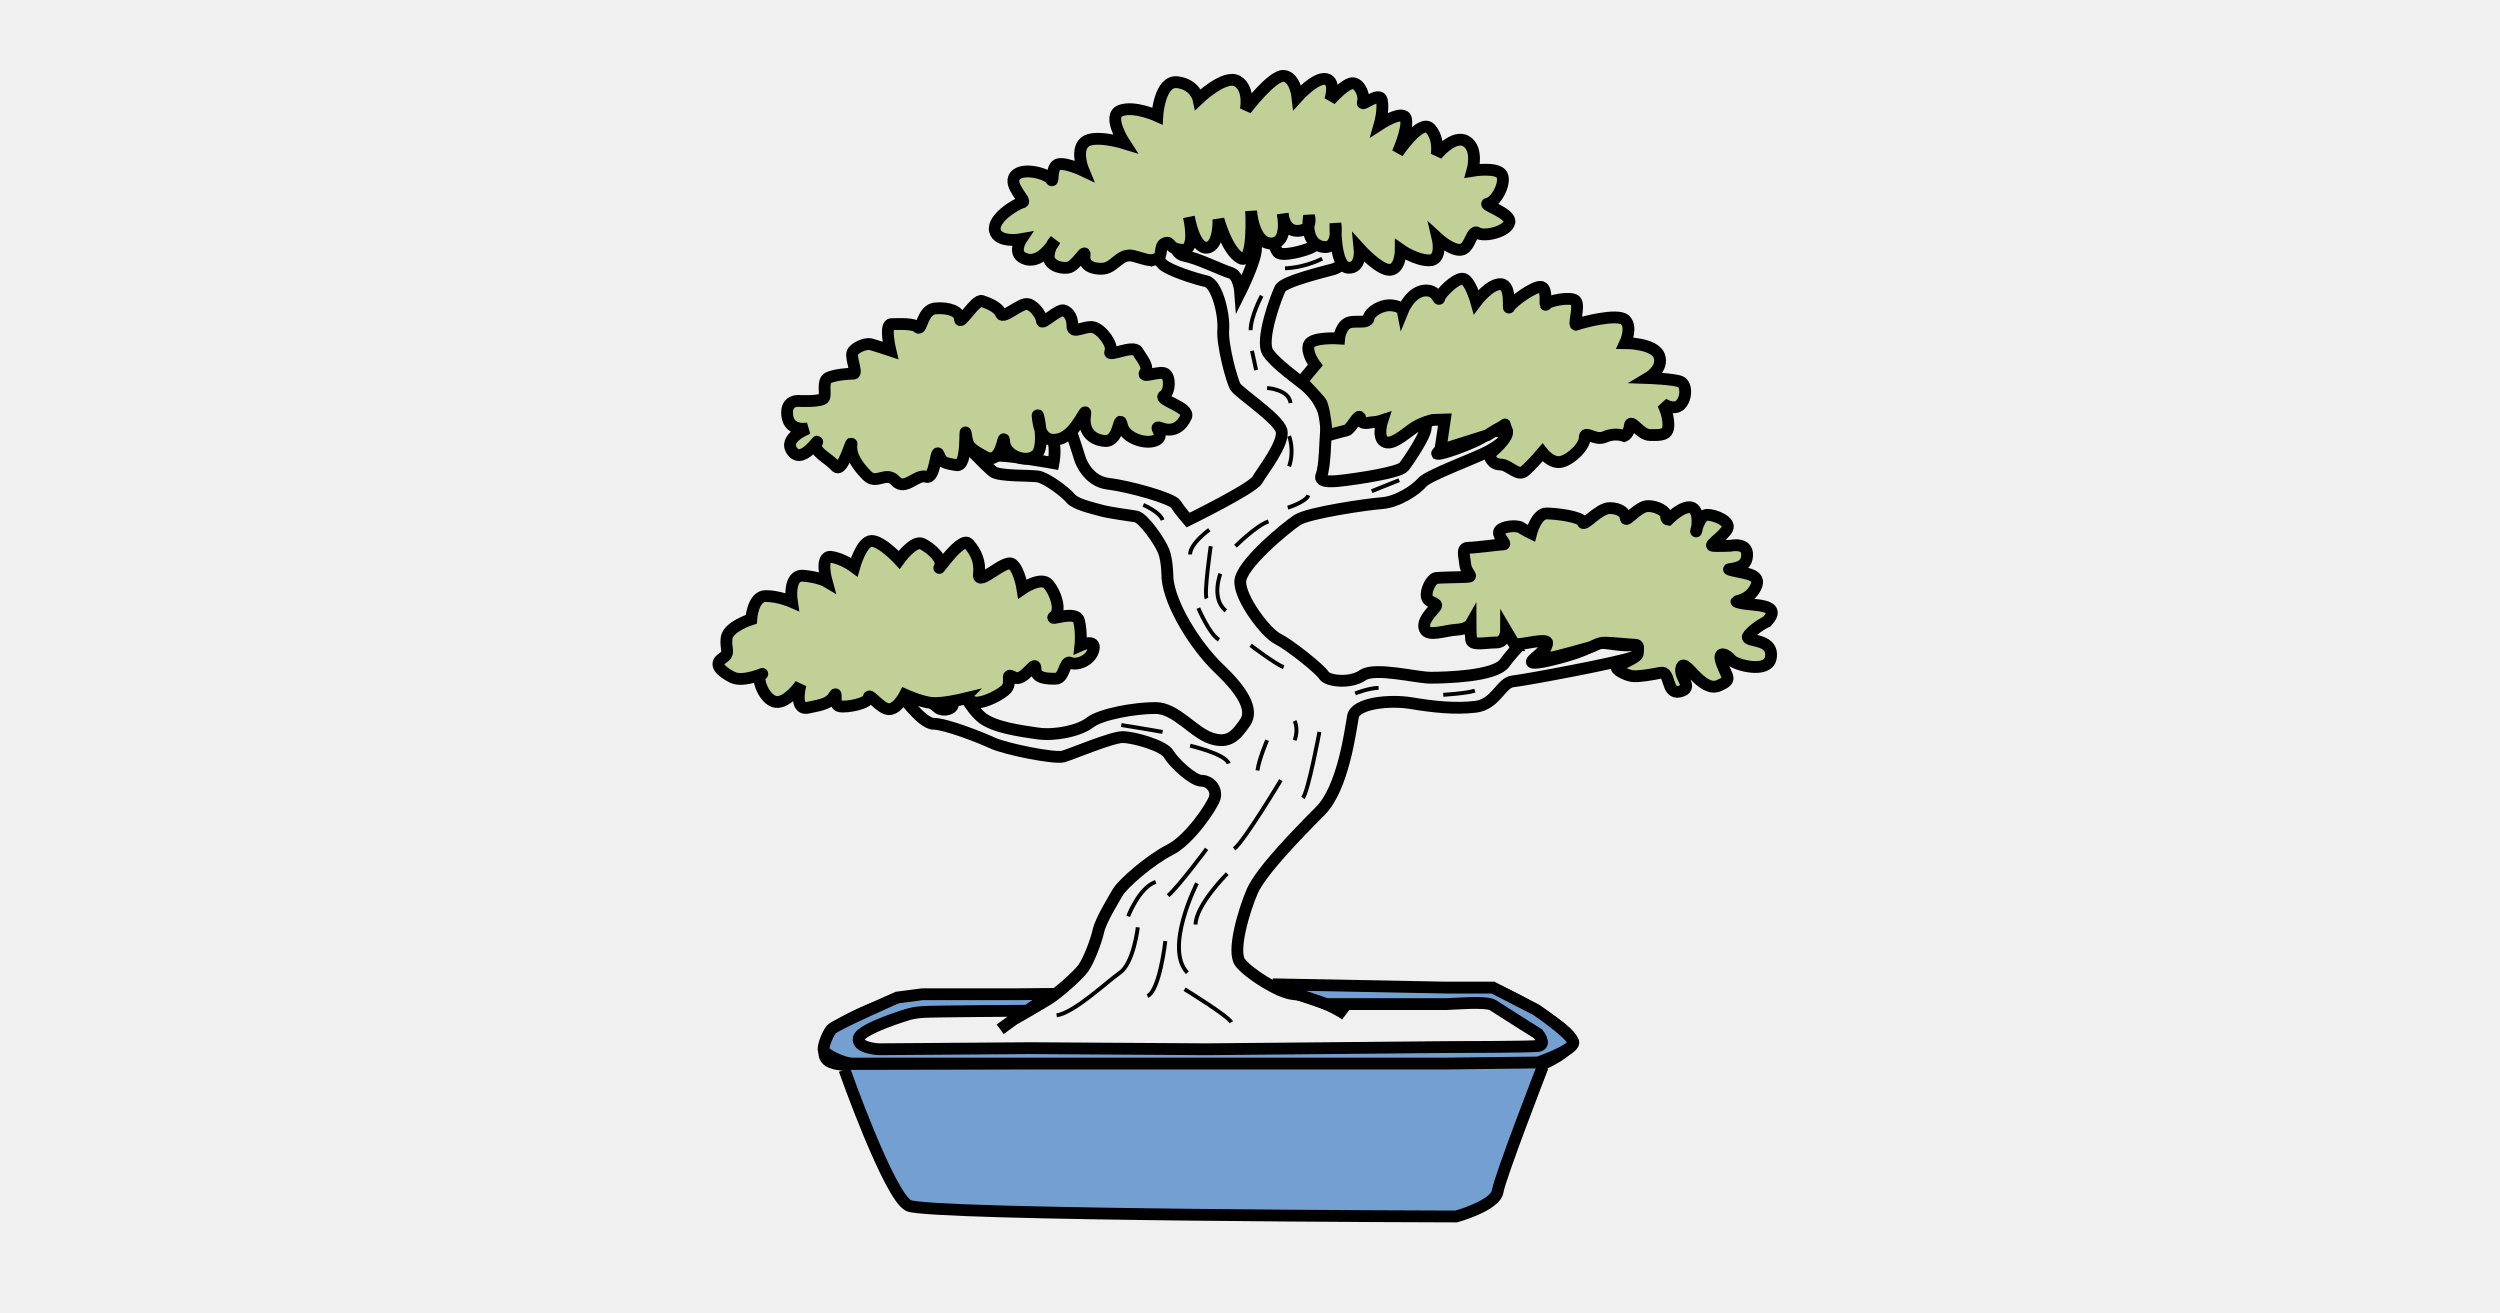
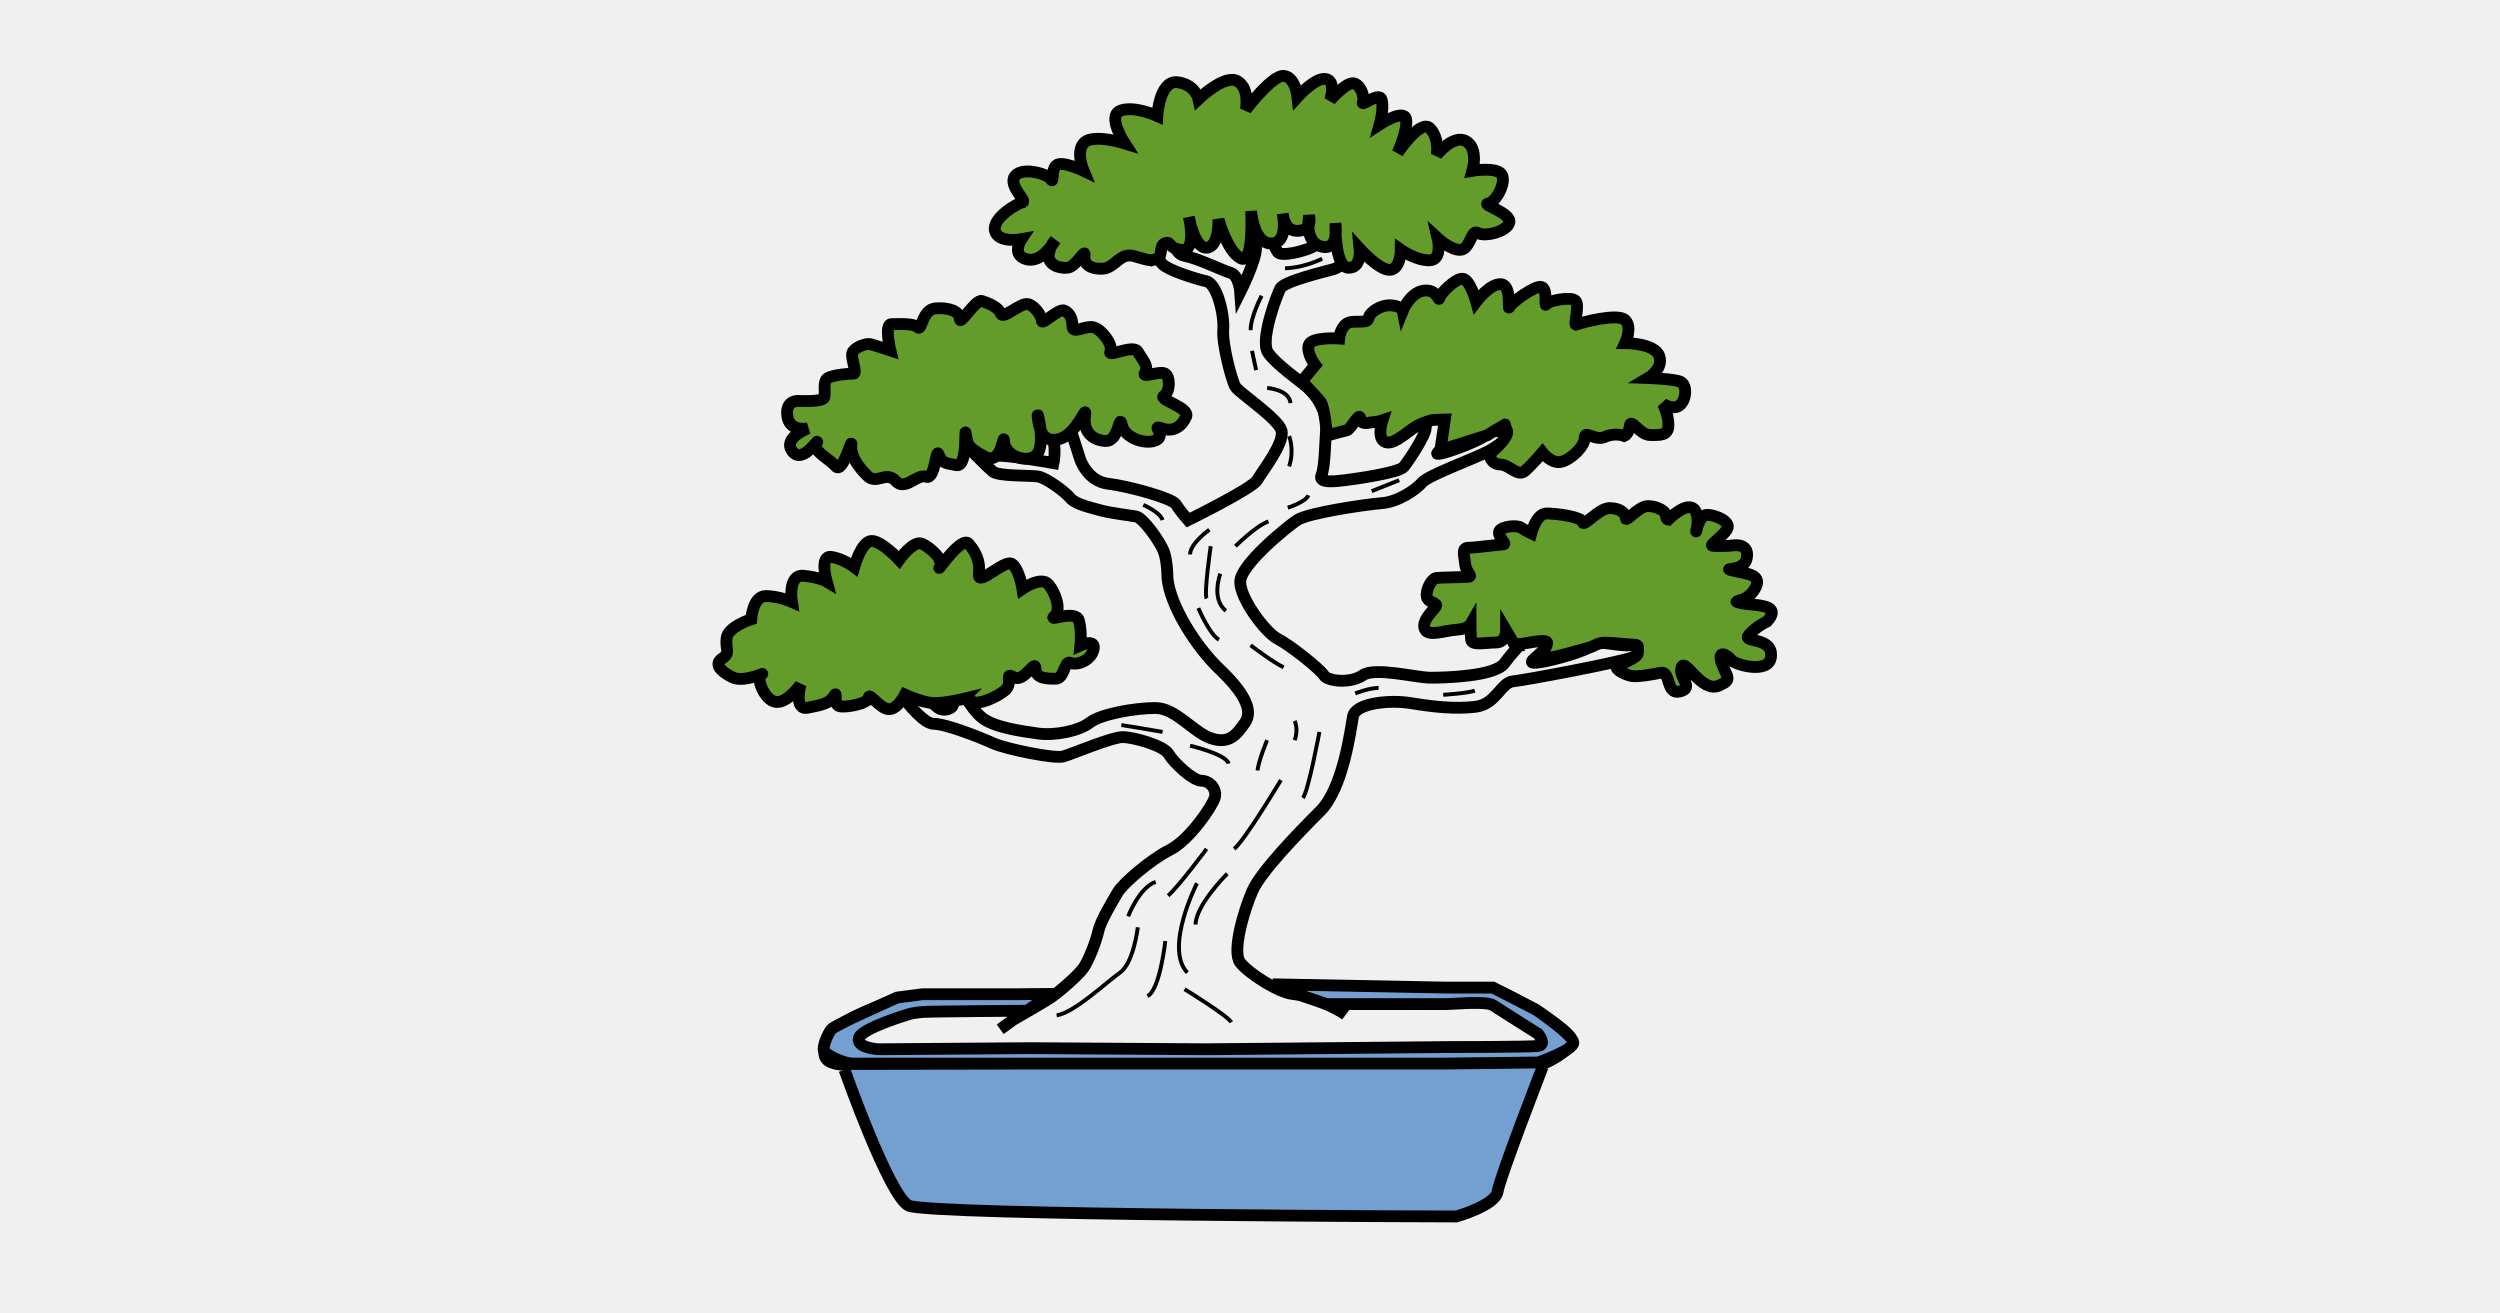
<svg xmlns="http://www.w3.org/2000/svg" viewBox="0 0 1200 630" version="1.1" id="svg19" xml:space="preserve">
  <defs id="defs1">
    <style id="style1">
        .st_light_blue{fill:#ccddec}
        .st_medium_blue{fill:#99badd}
        .st_dark_blue{fill:#4c86c5}
        .st_white{fill:#fff}
    </style>
  </defs>
-   <g id="layer1" style="display:none">
-     <rect style="fill:#734622;fill-opacity:1;stroke-width:22.761;stroke-opacity:0.4;paint-order:fill markers stroke" id="rect20" width="71.011" height="214.807" x="542.246" y="353.482" />
-     <rect style="fill:#734622;fill-opacity:1;stroke-width:22.093;stroke-opacity:0.4;paint-order:fill markers stroke" id="rect21" width="32.842" height="110.066" x="-3.977" y="608.181" transform="rotate(-50.24612)" />
-     <rect style="fill:#734622;fill-opacity:1;stroke-width:22.093;stroke-opacity:0.4;paint-order:fill markers stroke" id="rect21-6" width="32.842" height="110.066" x="689.896" y="-300.061" transform="rotate(51.97916)" />
-     <path id="path19" style="fill:#639c2b;fill-opacity:1;stroke-width:22.093;stroke-opacity:0.4;paint-order:fill markers stroke" d="m 577.419,53.434 a 79.887,79.887 0 0 0 -74.107,50.56 61.247,61.247 0 0 0 -40.005,-14.896 61.247,61.247 0 0 0 -61.248,61.248 61.247,61.247 0 0 0 0.375,5.251 61.247,61.247 0 0 0 -15.465,-1.994 61.247,61.247 0 0 0 -61.244,61.248 61.247,61.247 0 0 0 9.39,32.501 61.247,61.247 0 0 0 -28.976,51.984 61.247,61.247 0 0 0 61.244,61.244 61.247,61.247 0 0 0 2.071,-0.147 61.247,61.247 0 0 0 60.01,49.714 61.247,61.247 0 0 0 47.332,-22.533 61.247,61.247 0 0 0 7.892,0.561 61.247,61.247 0 0 0 51.427,-28.009 61.247,61.247 0 0 0 39.358,14.399 61.247,61.247 0 0 0 41.067,-15.918 61.247,61.247 0 0 0 49.201,25.032 61.247,61.247 0 0 0 3.702,-0.263 61.247,61.247 0 0 0 51.453,28.035 61.247,61.247 0 0 0 60.273,-50.927 61.247,61.247 0 0 0 3.754,0.268 61.247,61.247 0 0 0 61.244,-61.248 61.247,61.247 0 0 0 -32.169,-53.896 61.247,61.247 0 0 0 11.219,-35.108 61.247,61.247 0 0 0 -61.248,-61.244 61.247,61.247 0 0 0 -13.381,1.635 61.247,61.247 0 0 0 0.134,-1.855 61.247,61.247 0 0 0 -61.244,-61.248 61.247,61.247 0 0 0 -38.702,13.908 79.887,79.887 0 0 0 -73.357,-48.303 z" />
-     <path d="m 510.949,569.122 23.944,0.001 26.47,-0.941 V 420.454 Z" style="fill:#734622;stroke-width:10;stroke-opacity:0.4;paint-order:fill markers stroke" id="path22" />
-     <path d="m 644.034,568.723 -23.944,0.001 -26.47,-0.941 V 420.054 Z" style="fill:#734622;stroke-width:10;stroke-opacity:0.4;paint-order:fill markers stroke" id="path22-8" />
-   </g>
  <g id="layer3">
    <path style="fill:none;stroke:#000000;stroke-width:5.669;paint-order:fill markers stroke" d="m 480.085,494.051 6.401,-4.655 c 0,0 12.22,-6.983 16.876,-9.893 4.655,-2.91 14.548,-11.638 16.876,-15.13 2.328,-3.492 5.819,-12.22 6.983,-17.458 1.164,-5.237 6.983,-14.548 9.311,-18.621 2.328,-4.073 15.712,-15.712 25.023,-20.367 9.311,-4.655 20.367,-20.949 21.531,-25.023 1.164,-4.073 -2.328,-8.147 -6.401,-8.147 -4.073,0 -13.384,-8.729 -15.712,-12.802 -2.328,-4.073 -16.876,-8.147 -22.113,-8.147 -5.237,0 -24.441,8.147 -28.514,9.311 -4.073,1.164 -27.35,-3.492 -33.751,-6.401 -6.401,-2.91 -22.695,-9.311 -28.514,-9.311 -5.819,0 -16.876,-15.712 -16.876,-15.712 0,0 2.328,-2.328 4.655,-2.328 2.328,0 12.22,8.729 14.548,10.475 2.328,1.746 7.565,0.582 6.983,-2.328 -0.582,-2.91 -1.746,-8.729 -0.582,-11.056 1.164,-2.328 3.492,2.328 3.492,2.328 0,0 5.237,11.057 11.056,15.712 5.819,4.655 18.621,6.401 26.768,7.565 8.147,1.164 19.785,-1.164 25.023,-5.237 5.237,-4.073 21.531,-6.983 31.424,-6.983 9.893,0 18.04,11.638 26.768,14.548 8.729,2.91 12.22,-1.746 16.294,-7.565 4.073,-5.819 -0.582,-14.548 -12.22,-25.605 -11.638,-11.057 -23.859,-30.842 -25.023,-43.644 0,0 0,-8.147 -1.746,-12.802 -1.746,-4.655 -9.893,-16.294 -13.384,-16.876 -3.492,-0.582 -12.802,-1.746 -16.876,-2.91 -4.073,-1.164 -12.22,-2.91 -14.548,-5.819 -2.328,-2.91 -11.638,-9.893 -15.712,-10.475 -4.073,-0.582 -18.621,0 -21.531,-2.328 -2.91,-2.328 -18.04,-17.458 -19.203,-20.367 -1.164,-2.91 7.565,1.164 7.565,1.164 0,0 8.729,12.22 13.384,11.638 4.655,-0.582 27.35,3.492 27.35,3.492 0,0 1.164,-5.819 0,-10.475 -1.164,-4.655 5.237,-8.729 5.237,-12.22 0,-3.492 7.565,20.949 7.565,20.949 0,0 3.492,10.475 13.384,11.638 9.893,1.164 30.842,6.983 32.588,9.893 1.746,2.91 5.819,7.565 5.819,7.565 0,0 30.842,-15.13 33.17,-19.203 2.328,-4.073 13.384,-18.04 11.638,-23.859 -1.746,-5.819 -20.367,-18.04 -22.113,-20.949 -1.746,-2.91 -6.401,-20.367 -5.819,-27.35 0.582,-6.983 -2.91,-22.113 -8.147,-23.277 -5.237,-1.164 -18.04,-5.237 -20.949,-8.147 -2.91,-2.91 -7.565,-10.475 -7.565,-10.475 0,0 4.655,2.328 5.819,0 1.164,-2.328 6.983,-5.819 6.983,-5.819 0,0 -1.164,11.056 5.237,12.22 6.401,1.164 18.04,6.983 22.113,8.147 4.073,1.164 4.655,9.311 4.655,9.311 0,0 7.565,-15.13 7.565,-20.949 0,-5.819 7.565,-5.819 7.565,-5.819 0,0 1.164,5.237 2.91,7.565 1.746,2.328 12.802,-0.582 16.294,-2.328 3.492,-1.746 9.311,-9.311 9.311,-11.638 0,-2.328 4.073,1.746 8.147,2.91 4.073,1.164 7.565,4.655 5.237,8.147 -2.328,3.492 -8.147,9.893 -12.22,11.057 -4.073,1.164 -23.859,5.819 -25.605,9.311 -1.746,3.492 -9.893,25.023 -5.819,30.842 4.073,5.819 15.13,13.384 19.203,16.876 4.073,3.492 9.311,12.22 8.729,18.621 -0.582,6.401 -0.582,19.203 -2.328,23.277 -1.746,4.073 6.983,2.91 11.638,2.328 4.655,-0.582 25.605,-3.492 27.932,-6.401 2.328,-2.91 10.475,-15.13 10.475,-18.621 0,-3.492 2.91,-5.819 6.983,-5.237 4.073,0.582 2.11,14.124 -1.058,16.876 -4.02,3.492 20.262,-5.237 22.59,-8.147 2.328,-2.91 6.401,-1.746 10.475,-1.746 4.073,0 -2.328,5.819 -8.729,9.311 -6.401,3.492 -29.096,11.638 -32.006,15.13 -2.91,3.492 -11.638,9.311 -19.203,9.893 -7.565,0.582 -35.497,4.655 -40.734,8.147 -5.237,3.492 -27.35,21.531 -27.35,29.678 0,8.147 12.22,24.441 18.04,27.35 5.819,2.91 20.367,14.548 22.113,17.458 1.746,2.91 12.802,4.073 18.621,0 5.819,-4.073 25.605,1.164 32.588,1.164 6.983,0 30.842,-0.582 35.497,-6.983 4.655,-6.401 11.056,-12.22 12.22,-14.548 1.164,-2.328 4.655,-0.582 8.729,-0.582 4.073,0 10e-6,5.237 -2.328,8.729 -2.328,3.492 -10.834,7.565 -0.582,5.819 4.901,-0.835 22.113,-5.237 23.859,-8.147 1.746,-2.91 13.966,1.164 19.203,0 5.237,-1.164 5.819,3.492 0.582,5.819 -5.237,2.328 -51.791,11.056 -57.61,11.638 -5.819,0.582 -8.147,11.056 -18.04,12.22 -9.893,1.164 -20.367,0 -30.842,-1.746 -10.475,-1.746 -26.768,0 -27.932,6.401 -1.164,6.401 -4.655,34.333 -15.712,45.39 -11.057,11.057 -28.514,29.096 -32.588,38.407 -4.073,9.311 -9.893,29.096 -5.819,34.333 4.073,5.237 18.621,14.548 25.605,15.13 6.983,0.582 20.367,6.401 25.023,9.893" id="path1" />
    <path style="fill:none;stroke:#000000;stroke-width:5.669;paint-order:fill markers stroke" d="m 504.567,478.745 c 0,0 -60.598,-2.898 -72.19,0.58 -11.592,3.478 -33.616,12.171 -35.355,19.127 -1.739,6.955 -4.057,12.171 9.274,12.751 13.331,0.58 333.267,0 333.267,0 0,0 16.808,-6.955 14.49,-12.751 -2.318,-5.796 -33.037,-23.763 -38.833,-23.763 -5.796,0 -102.524,0.174 -102.524,0.174" id="path2" />
    <path style="fill:#74a0d1;fill-opacity:1;stroke:#000000;stroke-width:5.669;paint-order:fill markers stroke" d="m 405.358,513.517 c 0,0 21.358,60.465 30.765,65.168 9.407,4.704 262.883,5.226 262.883,5.226 0,0 18.815,-5.226 19.86,-12.021 1.045,-6.794 21.609,-59.816 21.609,-59.816" id="path3" />
-     <path style="fill:#c1d096;stroke:#000000;stroke-width:5.669;paint-order:fill markers stroke;fill-opacity:1" d="m 462.228,335.533 c 0,0 2.088,0 4.873,1.392 2.784,1.392 11.138,-2.088 15.315,-5.569 4.177,-3.481 -0.696,-9.05 4.177,-6.265 4.873,2.784 10.442,-9.05 10.442,-4.177 0,4.873 5.569,4.873 9.746,4.873 4.177,0 4.177,-9.05 6.961,-7.657 2.784,1.392 9.746,-0.696 11.138,-6.265 1.392,-5.569 -6.265,-2.088 -6.265,-2.088 0,0 0.696,-6.265 -0.696,-11.834 -1.392,-5.569 -15.315,0.696 -11.834,-2.088 3.481,-2.785 0.696,-11.138 -2.784,-15.315 -3.481,-4.177 -12.53,2.088 -12.53,2.088 0,0 -1.392,-9.05 -4.873,-11.834 -3.481,-2.784 -16.707,11.138 -16.011,4.873 0.696,-6.265 -1.392,-10.442 -4.873,-14.619 -3.481,-4.177 -16.011,14.619 -13.923,11.138 2.088,-3.481 -4.177,-9.05 -8.354,-11.138 -4.177,-2.088 -11.138,7.657 -11.138,7.657 0,0 -8.354,-9.05 -13.226,-9.05 -4.873,0 -8.354,12.53 -8.354,12.53 0,0 -5.569,-4.177 -11.138,-4.873 -5.569,-0.696 -2.088,11.834 -2.088,11.834 0,0 -3.481,-2.088 -11.138,-2.784 -7.657,-0.696 -5.569,12.53 -5.569,12.53 0,0 -6.265,-2.785 -12.53,-2.785 -6.265,0 -6.961,11.138 -6.961,11.138 0,0 -11.138,3.481 -11.834,9.05 -0.696,5.569 2.088,6.961 -2.088,9.746 -4.177,2.785 -0.696,6.265 4.873,9.05 5.569,2.784 16.707,-2.784 13.923,-1.392 -2.785,1.392 1.392,12.53 6.961,13.226 5.569,0.696 11.834,-8.354 11.834,-8.354 0,0 -3.481,12.53 3.481,11.138 6.961,-1.392 10.442,-2.088 12.53,-5.569 2.088,-3.481 -0.696,4.177 2.785,4.873 3.481,0.696 13.923,-1.392 13.923,-4.177 0,-2.784 5.569,5.569 9.746,5.569 4.177,0 7.657,-6.961 7.657,-6.961 0,0 7.574,3.457 12.749,3.974 5.175,0.518 15.096,-1.886 15.096,-1.886 z" id="path4" />
+     <path style="fill:#639c2b;stroke:#000000;stroke-width:5.669;paint-order:fill markers stroke;fill-opacity:1" d="m 462.228,335.533 c 0,0 2.088,0 4.873,1.392 2.784,1.392 11.138,-2.088 15.315,-5.569 4.177,-3.481 -0.696,-9.05 4.177,-6.265 4.873,2.784 10.442,-9.05 10.442,-4.177 0,4.873 5.569,4.873 9.746,4.873 4.177,0 4.177,-9.05 6.961,-7.657 2.784,1.392 9.746,-0.696 11.138,-6.265 1.392,-5.569 -6.265,-2.088 -6.265,-2.088 0,0 0.696,-6.265 -0.696,-11.834 -1.392,-5.569 -15.315,0.696 -11.834,-2.088 3.481,-2.785 0.696,-11.138 -2.784,-15.315 -3.481,-4.177 -12.53,2.088 -12.53,2.088 0,0 -1.392,-9.05 -4.873,-11.834 -3.481,-2.784 -16.707,11.138 -16.011,4.873 0.696,-6.265 -1.392,-10.442 -4.873,-14.619 -3.481,-4.177 -16.011,14.619 -13.923,11.138 2.088,-3.481 -4.177,-9.05 -8.354,-11.138 -4.177,-2.088 -11.138,7.657 -11.138,7.657 0,0 -8.354,-9.05 -13.226,-9.05 -4.873,0 -8.354,12.53 -8.354,12.53 0,0 -5.569,-4.177 -11.138,-4.873 -5.569,-0.696 -2.088,11.834 -2.088,11.834 0,0 -3.481,-2.088 -11.138,-2.784 -7.657,-0.696 -5.569,12.53 -5.569,12.53 0,0 -6.265,-2.785 -12.53,-2.785 -6.265,0 -6.961,11.138 -6.961,11.138 0,0 -11.138,3.481 -11.834,9.05 -0.696,5.569 2.088,6.961 -2.088,9.746 -4.177,2.785 -0.696,6.265 4.873,9.05 5.569,2.784 16.707,-2.784 13.923,-1.392 -2.785,1.392 1.392,12.53 6.961,13.226 5.569,0.696 11.834,-8.354 11.834,-8.354 0,0 -3.481,12.53 3.481,11.138 6.961,-1.392 10.442,-2.088 12.53,-5.569 2.088,-3.481 -0.696,4.177 2.785,4.873 3.481,0.696 13.923,-1.392 13.923,-4.177 0,-2.784 5.569,5.569 9.746,5.569 4.177,0 7.657,-6.961 7.657,-6.961 0,0 7.574,3.457 12.749,3.974 5.175,0.518 15.096,-1.886 15.096,-1.886 z" id="path4" />
    <path style="fill:none;fill-opacity:1;stroke:#000000;stroke-width:1.89;paint-order:fill markers stroke;stroke-dasharray:none" d="m 614.826,374.443 c 0,0 -17.831,29.718 -22.453,33.02" id="path5" />
    <path style="fill:none;fill-opacity:1;stroke:#000000;stroke-width:1.89;stroke-dasharray:none;paint-order:fill markers stroke" d="m 579.165,407.463 c 0,0 -13.208,17.831 -18.491,22.453" id="path6" />
    <path style="fill:none;fill-opacity:1;stroke:#000000;stroke-width:1.89;stroke-dasharray:none;paint-order:fill markers stroke" d="m 541.523,439.822 c 0,0 5.283,-13.868 13.208,-16.51" id="path7" />
    <path style="fill:none;fill-opacity:1;stroke:#000000;stroke-width:1.89;stroke-dasharray:none;paint-order:fill markers stroke" d="m 568.599,474.823 c 0,0 20.472,12.547 22.453,15.849" id="path8" />
    <path style="fill:none;fill-opacity:1;stroke:#000000;stroke-width:1.89;stroke-dasharray:none;paint-order:fill markers stroke" d="m 574.542,423.973 c 0,0 -15.849,31.038 -4.623,42.926" id="path9" />
    <path style="fill:none;fill-opacity:1;stroke:#000000;stroke-width:1.89;stroke-dasharray:none;paint-order:fill markers stroke" d="m 546.145,445.105 c 0,0 -1.981,17.17 -8.585,21.793 -6.604,4.623 -21.793,19.151 -30.378,20.472" id="path10" />
    <path style="fill:none;fill-opacity:1;stroke:#000000;stroke-width:1.89;stroke-dasharray:none;paint-order:fill markers stroke" d="m 580.486,254.251 c 0,0 -9.246,6.604 -9.246,11.887" id="path11" />
    <path style="fill:none;fill-opacity:1;stroke:#000000;stroke-width:1.89;stroke-dasharray:none;paint-order:fill markers stroke" d="m 575.203,291.894 c 0,0 5.283,12.547 9.906,15.189" id="path12" />
    <path style="fill:none;fill-opacity:1;stroke:#000000;stroke-width:1.89;stroke-dasharray:none;paint-order:fill markers stroke" d="m 621.43,346.046 c 0,0 1.981,3.962 0,9.246" id="path13" />
    <path style="fill:none;fill-opacity:1;stroke:#000000;stroke-width:1.89;stroke-dasharray:none;paint-order:fill markers stroke" d="m 608.222,355.292 c 0,0 -3.962,9.246 -4.623,14.529" id="path14" />
    <path style="fill:none;fill-opacity:1;stroke:#000000;stroke-width:1.89;stroke-dasharray:none;paint-order:fill markers stroke" d="m 589.071,419.35 c 0,0 -15.189,15.189 -15.189,24.435" id="path15" />
    <path style="fill:none;fill-opacity:1;stroke:#000000;stroke-width:1.89;stroke-dasharray:none;paint-order:fill markers stroke" d="m 559.353,451.709 c 0,0 -2.642,23.774 -8.585,26.416" id="path16" />
    <path style="fill:none;fill-opacity:1;stroke:#000000;stroke-width:1.89;stroke-dasharray:none;paint-order:fill markers stroke" d="m 581.146,262.176 c 0,0 -3.302,22.453 -1.981,25.095" id="path17" />
    <path style="fill:none;fill-opacity:1;stroke:#000000;stroke-width:1.89;stroke-dasharray:none;paint-order:fill markers stroke" d="m 618.789,209.345 c 0,0 2.642,6.604 0,14.529" id="path18" />
    <path style="fill:none;fill-opacity:1;stroke:#000000;stroke-width:1.89;stroke-dasharray:none;paint-order:fill markers stroke" d="m 593.033,262.176 c 0,0 9.906,-9.906 15.849,-11.887" id="path20" />
    <path style="fill:none;fill-opacity:1;stroke:#000000;stroke-width:1.89;stroke-dasharray:none;paint-order:fill markers stroke" d="m 605.581,141.985 c 0,0 -5.283,9.906 -5.283,16.51" id="path21" />
    <path style="fill:none;fill-opacity:1;stroke:#000000;stroke-width:1.89;stroke-dasharray:none;paint-order:fill markers stroke" d="m 608.222,186.231 c 0,0 10.566,0.66 11.227,7.264" id="path23" />
    <path style="fill:none;fill-opacity:1;stroke:#000000;stroke-width:1.89;stroke-dasharray:none;paint-order:fill markers stroke" d="m 618.128,243.685 c 0,0 8.585,-2.642 9.906,-5.944" id="path24" />
    <path style="fill:none;fill-opacity:1;stroke:#000000;stroke-width:1.89;stroke-dasharray:none;paint-order:fill markers stroke" d="m 633.317,351.329 c 0,0 -5.283,28.397 -7.925,31.699" id="path25" />
    <path style="fill:none;fill-opacity:1;stroke:#000000;stroke-width:1.89;stroke-dasharray:none;paint-order:fill markers stroke" d="m 600.298,309.725 c 0,0 11.227,8.585 15.849,10.566" id="path26" />
    <path style="fill:none;fill-opacity:1;stroke:#000000;stroke-width:1.89;stroke-dasharray:none;paint-order:fill markers stroke" d="m 585.769,275.384 c 0,0 -4.623,11.887 2.642,17.831" id="path27" />
    <path style="fill:none;fill-opacity:1;stroke:#000000;stroke-width:1.89;stroke-dasharray:none;paint-order:fill markers stroke" d="m 571.24,357.933 c 0,0 17.17,3.962 18.491,8.585" id="path28" />
    <path style="fill:none;fill-opacity:1;stroke:#000000;stroke-width:1.89;stroke-dasharray:none;paint-order:fill markers stroke" d="m 538.221,348.027 c 0,0 16.51,2.642 19.812,3.302" id="path29" />
    <path style="fill:none;fill-opacity:1;stroke:#000000;stroke-width:1.89;stroke-dasharray:none;paint-order:fill markers stroke" d="m 548.787,242.364 c 0,0 7.925,3.302 9.246,7.264" id="path30" />
    <path style="fill:none;fill-opacity:1;stroke:#000000;stroke-width:1.89;stroke-dasharray:none;paint-order:fill markers stroke" d="m 600.958,168.4 1.981,9.246" id="path31" />
    <path style="fill:none;fill-opacity:1;stroke:#000000;stroke-width:1.89;stroke-dasharray:none;paint-order:fill markers stroke" d="m 616.808,128.777 c 0,0 8.585,0 17.831,-4.623" id="path32" />
    <path style="fill:none;fill-opacity:1;stroke:#000000;stroke-width:1.89;stroke-dasharray:none;paint-order:fill markers stroke" d="m 658.412,235.76 13.208,-5.283" id="path33" />
    <path style="fill:none;fill-opacity:1;stroke:#000000;stroke-width:1.89;stroke-dasharray:none;paint-order:fill markers stroke" d="m 650.488,332.838 c 0,0 6.604,-2.642 11.227,-2.642" id="path34" />
    <path style="fill:none;fill-opacity:1;stroke:#000000;stroke-width:1.89;stroke-dasharray:none;paint-order:fill markers stroke" d="m 692.753,333.499 c 0,0 11.227,-0.66 15.189,-1.981" id="path35" />
-     <path style="fill:#c1d096;fill-opacity:1;stroke:#000000;stroke-width:5.669;stroke-dasharray:none;paint-order:fill markers stroke" d="m 383.93,192.47 c 0,0 10.609,0.505 11.619,-1.516 1.01,-2.021 -1.01,-8.083 2.021,-9.598 3.031,-1.516 10.103,-2.021 12.124,-2.021 2.021,0 -1.516,-7.578 -0.505,-10.103 1.01,-2.526 6.567,-4.547 8.588,-4.041 2.021,0.505 9.598,3.031 9.598,3.031 0,0 -3.031,-12.629 0.505,-12.629 3.536,0 10.609,-0.505 12.629,1.516 2.021,2.021 2.021,-8.588 8.588,-9.093 6.567,-0.505 11.619,1.516 11.619,5.052 0,3.536 7.578,-9.598 10.609,-8.588 3.031,1.01 8.083,3.031 9.093,6.062 1.01,3.031 9.598,-5.557 13.134,-4.547 3.536,1.01 6.567,6.062 6.567,8.083 0,2.021 8.083,-6.062 10.609,-5.052 2.526,1.01 4.041,3.536 4.041,7.578 0,4.041 6.062,-0.505 10.103,0.505 4.041,1.01 9.598,8.588 8.083,11.619 -1.516,3.031 11.114,-3.536 13.134,0 2.021,3.536 5.557,7.072 3.536,10.103 -2.021,3.031 7.072,-1.01 9.598,0.505 2.526,1.516 2.526,8.588 -0.505,10.609 -3.031,2.021 12.629,5.557 10.609,10.103 -2.021,4.547 -6.062,7.578 -11.619,5.557 -5.557,-2.021 2.021,3.031 -2.526,5.557 -4.547,2.526 -15.155,-0.505 -16.671,-7.072 -1.516,-6.567 -1.01,8.083 -8.083,7.578 -7.072,-0.505 -10.609,-5.557 -9.598,-12.124 1.01,-6.567 -3.536,8.588 -12.124,11.114 -8.588,2.526 -10.103,-5.557 -10.609,-10.609 -0.505,-5.052 4.041,13.64 -0.505,18.186 -4.547,4.547 -15.049,0.623 -15.554,-5.944 -0.505,-6.567 -0.611,11.501 -9.199,6.955 -8.588,-4.547 -8.353,-5.732 -9.234,-11.031 -0.75,-4.513 1.057,16.083 -4.5,15.072 -5.557,-1.01 -6.978,-1.01 -8.493,-5.052 -1.516,-4.041 -1.516,12.124 -6.062,10.609 -4.547,-1.516 -10.103,7.072 -14.65,2.021 -4.547,-5.052 -9.093,2.021 -13.64,-2.526 -4.547,-4.547 -8.083,-9.598 -7.578,-14.65 0.505,-5.052 -4.041,14.145 -7.578,10.103 -3.536,-4.041 -11.114,-7.072 -9.093,-11.114 2.021,-4.041 -6.567,10.609 -11.619,4.041 -5.052,-6.567 7.578,-11.137 7.578,-11.137 0,0 -9.07,2.055 -10.08,-6.027 -1.01,-8.083 6.039,-7.084 6.039,-7.084 z" id="path36" />
-     <path style="fill:#c1d096;fill-opacity:1;stroke:#000000;stroke-width:5.669;stroke-dasharray:none;paint-order:fill markers stroke" d="m 555.166,124.32 c -3.496,0.99 -3.707,0.644 -10.79,-1.38 -7.083,-2.024 -9.107,6.071 -15.684,6.071 -6.577,0 -8.601,-3.036 -8.095,-6.577 0.506,-3.541 -4.047,5.565 -8.095,6.071 -4.047,0.506 -9.613,-1.518 -9.107,-6.071 0.506,-4.553 3.036,-7.083 3.036,-7.083 0,0 -6.071,11.13 -13.66,9.107 -7.589,-2.024 -2.53,-9.613 -2.53,-9.613 0,0 -11.13,2.024 -12.648,-4.047 -1.518,-6.071 10.624,-13.154 13.154,-13.66 2.53,-0.506 -7.083,-8.095 -3.541,-12.648 3.541,-4.553 15.684,-1.012 17.201,1.518 1.518,2.53 0,-4.047 2.53,-6.577 2.53,-2.53 13.154,2.53 13.154,2.53 0,0 -4.047,-9.613 0.506,-13.66 4.553,-4.047 19.225,0.506 19.225,0.506 0,0 -8.601,-13.154 -2.024,-15.684 6.577,-2.53 17.707,2.53 17.707,2.53 0,0 1.012,-17.201 9.613,-16.19 8.601,1.012 10.119,8.095 10.119,8.095 0,0 12.648,-12.142 18.719,-8.601 6.071,3.541 4.047,13.66 4.047,13.66 0,0 12.648,-16.696 18.213,-16.19 5.565,0.506 6.577,10.119 6.577,10.119 0,0 8.601,-9.613 13.66,-8.601 5.059,1.012 2.024,10.119 2.024,10.119 0,0 7.589,-8.601 11.13,-8.095 3.541,0.506 5.565,6.577 4.553,9.107 -1.012,2.53 8.095,-5.565 9.107,-1.012 1.012,4.553 -1.012,11.636 -1.012,11.636 0,0 11.636,-7.589 12.648,-2.53 1.012,5.059 -4.047,16.19 -4.047,16.19 0,0 11.13,-16.696 15.684,-11.636 4.553,5.059 3.036,12.648 3.036,12.648 0,0 8.095,-10.119 14.166,-6.577 6.071,3.541 3.036,14.166 3.036,14.166 0,0 12.142,-2.024 14.166,2.024 2.024,4.047 -3.036,13.154 -6.577,13.66 -3.541,0.506 11.13,4.553 10.119,9.107 -1.012,4.553 -12.142,7.083 -15.178,5.059 -3.036,-2.024 -3.541,7.589 -8.095,8.095 -4.553,0.506 -11.13,-5.565 -11.13,-5.565 0,0 2.53,10.624 -4.047,10.624 -6.577,0 -13.66,-5.059 -13.66,-5.059 0,0 0,9.107 -5.059,9.613 -5.059,0.506 -14.672,-10.119 -14.672,-10.119 0,0 1.012,9.613 -5.565,9.107 -6.577,-0.506 -6.071,-21.249 -6.071,-21.249 0,0 2.024,13.154 -6.577,11.13 -8.601,-2.024 -6.071,-14.672 -6.071,-14.672 0,0 2.024,6.577 -5.059,7.083 -7.083,0.506 -7.589,-8.095 -7.589,-8.095 0,0 3.036,14.166 -5.565,14.166 -8.601,0 -9.613,-15.684 -9.613,-15.684 0,0 1.518,26.308 -5.059,22.767 -6.577,-3.541 -10.624,-18.719 -10.624,-18.719 0,0 0.506,13.154 -5.565,13.66 -6.071,0.506 -8.601,-14.672 -8.601,-14.672 0,0 3.896,16.234 -3.187,15.728 -7.083,-0.506 -5.031,-4.382 -8.227,-3.231 -3.17,1.141 -0.863,6.684 -4.105,7.602 z" id="path37" />
-     <path style="fill:#c1d096;fill-opacity:1;stroke:#000000;stroke-width:5.669;stroke-dasharray:none;paint-order:fill markers stroke" d="m 624.864,183.024 6.453,-7.757 c 0,0 -4.415,-5.739 -3.09,-9.713 1.324,-3.973 14.569,-3.09 14.569,-3.09 0,0 0.441,-4.856 3.532,-7.064 3.09,-2.207 10.154,0.441 10.596,-2.649 0.441,-3.09 6.181,-6.622 11.037,-6.181 4.856,0.441 5.298,2.649 5.298,2.649 0,0 3.532,-8.83 10.154,-9.713 6.622,-0.883 7.064,5.739 7.505,3.532 0.441,-2.207 7.505,-9.271 11.037,-9.271 3.532,0 6.622,11.037 6.622,11.037 0,0 6.622,-8.83 11.92,-8.388 5.298,0.441 3.09,13.244 3.973,11.037 0.883,-2.207 12.361,-10.596 15.452,-9.713 3.09,0.883 1.324,10.154 2.207,8.388 0.883,-1.766 11.92,-3.973 14.127,-1.766 2.207,2.207 -1.324,12.361 0.441,11.478 1.766,-0.883 19.867,-5.739 23.398,-2.207 3.532,3.532 0,11.037 0,11.037 0,0 14.127,0 16.335,6.181 2.207,6.181 -5.298,10.596 -5.298,10.596 0,0 12.361,0.441 15.452,1.766 3.09,1.324 3.09,7.947 0,11.037 -3.09,3.09 -8.388,-0.441 -8.388,-0.441 0,0 2.649,4.856 2.649,10.154 0,5.298 -3.973,4.856 -8.83,4.856 -4.856,0 -9.271,-8.388 -9.713,-4.415 -0.441,3.973 -2.649,4.856 -2.649,4.856 0,0 -4.415,-1.766 -9.271,0.441 -4.856,2.207 -9.713,-3.532 -9.713,0.441 0,3.973 -6.181,10.154 -11.037,11.478 -4.856,1.324 -9.271,-4.415 -9.271,-4.415 0,0 -4.856,5.739 -8.388,8.83 -3.532,3.09 -7.505,-3.09 -11.92,-3.09 -4.415,0 -5.298,-4.856 -5.298,-4.856 0,0 10.271,-8.106 8.505,-11.638 -1.766,-3.532 0.374,-3.141 -2.745,-1.484 -2.608,1.386 -6.639,3.967 -6.639,3.967 l -22.513,7.137 2.171,-14.691 -5.647,0.178 c 0,0 -5.359,1.079 -9.774,4.17 -4.415,3.09 -10.154,8.388 -13.686,6.181 -3.532,-2.207 -0.883,-10.154 -0.883,-10.154 0,0 -2.649,0.883 -4.415,0.883 -1.766,0 -5.739,1.766 -6.181,-1.766 -0.441,-3.532 -4.415,5.298 -6.622,5.739 -2.207,0.441 -9.353,2.479 -9.353,2.479 0,0 -1.155,-13.856 -3.131,-16.294 -1.966,-2.425 -8.979,-9.774 -8.979,-9.774 z" id="path38" />
-     <path style="fill:#c1d096;fill-opacity:1;stroke:#000000;stroke-width:5.669;stroke-dasharray:none;paint-order:fill markers stroke" d="m 727.132,309.692 -4.194,-7.097 c 0,0 0,5.807 -4.839,5.807 -4.839,0 -11.613,1.613 -11.936,-1.29 -0.323,-2.903 -0.323,-7.42 -0.323,-7.42 0,0 -1.29,2.258 -6.775,2.581 -5.484,0.323 -13.549,3.549 -15.162,-0.323 -1.613,-3.871 3.549,-8.387 5.162,-10.646 1.613,-2.258 -3.549,-1.613 -4.194,-4.839 -0.645,-3.226 2.258,-8.71 4.516,-9.033 2.258,-0.323 14.194,-0.323 15.807,-0.645 1.613,-0.323 -1.613,-2.258 -1.936,-6.129 -0.323,-3.871 -1.936,-7.742 1.613,-7.742 3.549,0 14.839,-1.613 16.775,-1.613 1.936,0 -3.226,-4.194 -1.936,-6.452 1.29,-2.258 8.388,-2.903 10.323,-1.613 1.936,1.29 4.917,2.752 4.917,2.752 0,0 2.503,-9.527 7.342,-9.527 4.839,0 17.098,1.613 17.42,4.194 0.323,2.581 7.742,-6.775 12.904,-6.775 5.162,0 7.742,2.581 7.742,4.839 0,2.258 6.129,-5.807 10.646,-5.807 4.516,0 8.71,2.581 8.71,4.516 0,1.936 0.971,2.031 0.971,2.031 0,0 6.771,-6.87 10.965,-5.902 4.194,0.968 3.226,9.355 2.581,11.291 -0.645,1.936 1.29,-7.742 5.162,-7.742 3.871,0 11.613,3.226 9.678,6.775 -1.936,3.549 -8.71,7.742 -7.097,8.065 1.613,0.323 8.71,0 8.71,0 0,0 9.452,-2.163 7.742,6.129 -1.375,6.665 -13.011,4.192 -6.559,5.805 6.452,1.613 15.047,1.704 10.107,9.357 -4.202,6.511 -11.936,4.735 -6.775,6.129 5.717,1.544 20.975,-0.031 13.022,8.921 0,0 -5.264,2.37 -8.829,6.564 -3.304,3.886 12.027,0.517 10.646,10.646 -1.12,8.218 -17.42,3.549 -19.033,1.29 -1.613,-2.258 -7.097,-5.484 -4.516,1.613 2.581,7.097 5.157,7.724 -1.29,10.646 -8.541,3.871 -16.364,-13.678 -18.065,-8.71 -1.62,4.73 6.504,9.888 -0.968,11.613 -6.557,1.514 -4.194,-10 -9.033,-9.033 -4.839,0.968 -10.646,1.936 -13.549,1.613 -2.903,-0.323 -8.71,-3.226 -7.42,-4.516 1.29,-1.29 10,-4.194 10,-6.452 0,-2.258 0.783,-4.1 -1.475,-4.1 -2.258,0 -11.091,-0.999 -14.317,-0.999 -3.226,0 -5.807,1.936 -7.097,2.258 -1.29,0.323 -16.791,4.777 -18.404,4.777 -1.613,0 -6.129,0.323 -6.129,0.323 0,0 4.194,-5.484 3.871,-7.42 -0.323,-1.936 -10.968,0.645 -12.581,0.645 -1.613,0 -2.903,0.645 -2.903,0.645 z" id="path39" />
+     <path style="fill:#639c2b;fill-opacity:1;stroke:#000000;stroke-width:5.669;stroke-dasharray:none;paint-order:fill markers stroke" d="m 383.93,192.47 c 0,0 10.609,0.505 11.619,-1.516 1.01,-2.021 -1.01,-8.083 2.021,-9.598 3.031,-1.516 10.103,-2.021 12.124,-2.021 2.021,0 -1.516,-7.578 -0.505,-10.103 1.01,-2.526 6.567,-4.547 8.588,-4.041 2.021,0.505 9.598,3.031 9.598,3.031 0,0 -3.031,-12.629 0.505,-12.629 3.536,0 10.609,-0.505 12.629,1.516 2.021,2.021 2.021,-8.588 8.588,-9.093 6.567,-0.505 11.619,1.516 11.619,5.052 0,3.536 7.578,-9.598 10.609,-8.588 3.031,1.01 8.083,3.031 9.093,6.062 1.01,3.031 9.598,-5.557 13.134,-4.547 3.536,1.01 6.567,6.062 6.567,8.083 0,2.021 8.083,-6.062 10.609,-5.052 2.526,1.01 4.041,3.536 4.041,7.578 0,4.041 6.062,-0.505 10.103,0.505 4.041,1.01 9.598,8.588 8.083,11.619 -1.516,3.031 11.114,-3.536 13.134,0 2.021,3.536 5.557,7.072 3.536,10.103 -2.021,3.031 7.072,-1.01 9.598,0.505 2.526,1.516 2.526,8.588 -0.505,10.609 -3.031,2.021 12.629,5.557 10.609,10.103 -2.021,4.547 -6.062,7.578 -11.619,5.557 -5.557,-2.021 2.021,3.031 -2.526,5.557 -4.547,2.526 -15.155,-0.505 -16.671,-7.072 -1.516,-6.567 -1.01,8.083 -8.083,7.578 -7.072,-0.505 -10.609,-5.557 -9.598,-12.124 1.01,-6.567 -3.536,8.588 -12.124,11.114 -8.588,2.526 -10.103,-5.557 -10.609,-10.609 -0.505,-5.052 4.041,13.64 -0.505,18.186 -4.547,4.547 -15.049,0.623 -15.554,-5.944 -0.505,-6.567 -0.611,11.501 -9.199,6.955 -8.588,-4.547 -8.353,-5.732 -9.234,-11.031 -0.75,-4.513 1.057,16.083 -4.5,15.072 -5.557,-1.01 -6.978,-1.01 -8.493,-5.052 -1.516,-4.041 -1.516,12.124 -6.062,10.609 -4.547,-1.516 -10.103,7.072 -14.65,2.021 -4.547,-5.052 -9.093,2.021 -13.64,-2.526 -4.547,-4.547 -8.083,-9.598 -7.578,-14.65 0.505,-5.052 -4.041,14.145 -7.578,10.103 -3.536,-4.041 -11.114,-7.072 -9.093,-11.114 2.021,-4.041 -6.567,10.609 -11.619,4.041 -5.052,-6.567 7.578,-11.137 7.578,-11.137 0,0 -9.07,2.055 -10.08,-6.027 -1.01,-8.083 6.039,-7.084 6.039,-7.084 z" id="path36" />
+     <path style="fill:#639c2b;fill-opacity:1;stroke:#000000;stroke-width:5.669;stroke-dasharray:none;paint-order:fill markers stroke" d="m 555.166,124.32 c -3.496,0.99 -3.707,0.644 -10.79,-1.38 -7.083,-2.024 -9.107,6.071 -15.684,6.071 -6.577,0 -8.601,-3.036 -8.095,-6.577 0.506,-3.541 -4.047,5.565 -8.095,6.071 -4.047,0.506 -9.613,-1.518 -9.107,-6.071 0.506,-4.553 3.036,-7.083 3.036,-7.083 0,0 -6.071,11.13 -13.66,9.107 -7.589,-2.024 -2.53,-9.613 -2.53,-9.613 0,0 -11.13,2.024 -12.648,-4.047 -1.518,-6.071 10.624,-13.154 13.154,-13.66 2.53,-0.506 -7.083,-8.095 -3.541,-12.648 3.541,-4.553 15.684,-1.012 17.201,1.518 1.518,2.53 0,-4.047 2.53,-6.577 2.53,-2.53 13.154,2.53 13.154,2.53 0,0 -4.047,-9.613 0.506,-13.66 4.553,-4.047 19.225,0.506 19.225,0.506 0,0 -8.601,-13.154 -2.024,-15.684 6.577,-2.53 17.707,2.53 17.707,2.53 0,0 1.012,-17.201 9.613,-16.19 8.601,1.012 10.119,8.095 10.119,8.095 0,0 12.648,-12.142 18.719,-8.601 6.071,3.541 4.047,13.66 4.047,13.66 0,0 12.648,-16.696 18.213,-16.19 5.565,0.506 6.577,10.119 6.577,10.119 0,0 8.601,-9.613 13.66,-8.601 5.059,1.012 2.024,10.119 2.024,10.119 0,0 7.589,-8.601 11.13,-8.095 3.541,0.506 5.565,6.577 4.553,9.107 -1.012,2.53 8.095,-5.565 9.107,-1.012 1.012,4.553 -1.012,11.636 -1.012,11.636 0,0 11.636,-7.589 12.648,-2.53 1.012,5.059 -4.047,16.19 -4.047,16.19 0,0 11.13,-16.696 15.684,-11.636 4.553,5.059 3.036,12.648 3.036,12.648 0,0 8.095,-10.119 14.166,-6.577 6.071,3.541 3.036,14.166 3.036,14.166 0,0 12.142,-2.024 14.166,2.024 2.024,4.047 -3.036,13.154 -6.577,13.66 -3.541,0.506 11.13,4.553 10.119,9.107 -1.012,4.553 -12.142,7.083 -15.178,5.059 -3.036,-2.024 -3.541,7.589 -8.095,8.095 -4.553,0.506 -11.13,-5.565 -11.13,-5.565 0,0 2.53,10.624 -4.047,10.624 -6.577,0 -13.66,-5.059 -13.66,-5.059 0,0 0,9.107 -5.059,9.613 -5.059,0.506 -14.672,-10.119 -14.672,-10.119 0,0 1.012,9.613 -5.565,9.107 -6.577,-0.506 -6.071,-21.249 -6.071,-21.249 0,0 2.024,13.154 -6.577,11.13 -8.601,-2.024 -6.071,-14.672 -6.071,-14.672 0,0 2.024,6.577 -5.059,7.083 -7.083,0.506 -7.589,-8.095 -7.589,-8.095 0,0 3.036,14.166 -5.565,14.166 -8.601,0 -9.613,-15.684 -9.613,-15.684 0,0 1.518,26.308 -5.059,22.767 -6.577,-3.541 -10.624,-18.719 -10.624,-18.719 0,0 0.506,13.154 -5.565,13.66 -6.071,0.506 -8.601,-14.672 -8.601,-14.672 0,0 3.896,16.234 -3.187,15.728 -7.083,-0.506 -5.031,-4.382 -8.227,-3.231 -3.17,1.141 -0.863,6.684 -4.105,7.602 z" id="path37" />
+     <path style="fill:#639c2b;fill-opacity:1;stroke:#000000;stroke-width:5.669;stroke-dasharray:none;paint-order:fill markers stroke" d="m 624.864,183.024 6.453,-7.757 c 0,0 -4.415,-5.739 -3.09,-9.713 1.324,-3.973 14.569,-3.09 14.569,-3.09 0,0 0.441,-4.856 3.532,-7.064 3.09,-2.207 10.154,0.441 10.596,-2.649 0.441,-3.09 6.181,-6.622 11.037,-6.181 4.856,0.441 5.298,2.649 5.298,2.649 0,0 3.532,-8.83 10.154,-9.713 6.622,-0.883 7.064,5.739 7.505,3.532 0.441,-2.207 7.505,-9.271 11.037,-9.271 3.532,0 6.622,11.037 6.622,11.037 0,0 6.622,-8.83 11.92,-8.388 5.298,0.441 3.09,13.244 3.973,11.037 0.883,-2.207 12.361,-10.596 15.452,-9.713 3.09,0.883 1.324,10.154 2.207,8.388 0.883,-1.766 11.92,-3.973 14.127,-1.766 2.207,2.207 -1.324,12.361 0.441,11.478 1.766,-0.883 19.867,-5.739 23.398,-2.207 3.532,3.532 0,11.037 0,11.037 0,0 14.127,0 16.335,6.181 2.207,6.181 -5.298,10.596 -5.298,10.596 0,0 12.361,0.441 15.452,1.766 3.09,1.324 3.09,7.947 0,11.037 -3.09,3.09 -8.388,-0.441 -8.388,-0.441 0,0 2.649,4.856 2.649,10.154 0,5.298 -3.973,4.856 -8.83,4.856 -4.856,0 -9.271,-8.388 -9.713,-4.415 -0.441,3.973 -2.649,4.856 -2.649,4.856 0,0 -4.415,-1.766 -9.271,0.441 -4.856,2.207 -9.713,-3.532 -9.713,0.441 0,3.973 -6.181,10.154 -11.037,11.478 -4.856,1.324 -9.271,-4.415 -9.271,-4.415 0,0 -4.856,5.739 -8.388,8.83 -3.532,3.09 -7.505,-3.09 -11.92,-3.09 -4.415,0 -5.298,-4.856 -5.298,-4.856 0,0 10.271,-8.106 8.505,-11.638 -1.766,-3.532 0.374,-3.141 -2.745,-1.484 -2.608,1.386 -6.639,3.967 -6.639,3.967 l -22.513,7.137 2.171,-14.691 -5.647,0.178 c 0,0 -5.359,1.079 -9.774,4.17 -4.415,3.09 -10.154,8.388 -13.686,6.181 -3.532,-2.207 -0.883,-10.154 -0.883,-10.154 0,0 -2.649,0.883 -4.415,0.883 -1.766,0 -5.739,1.766 -6.181,-1.766 -0.441,-3.532 -4.415,5.298 -6.622,5.739 -2.207,0.441 -9.353,2.479 -9.353,2.479 0,0 -1.155,-13.856 -3.131,-16.294 -1.966,-2.425 -8.979,-9.774 -8.979,-9.774 z" id="path38" />
+     <path style="fill:#639c2b;fill-opacity:1;stroke:#000000;stroke-width:5.669;stroke-dasharray:none;paint-order:fill markers stroke" d="m 727.132,309.692 -4.194,-7.097 c 0,0 0,5.807 -4.839,5.807 -4.839,0 -11.613,1.613 -11.936,-1.29 -0.323,-2.903 -0.323,-7.42 -0.323,-7.42 0,0 -1.29,2.258 -6.775,2.581 -5.484,0.323 -13.549,3.549 -15.162,-0.323 -1.613,-3.871 3.549,-8.387 5.162,-10.646 1.613,-2.258 -3.549,-1.613 -4.194,-4.839 -0.645,-3.226 2.258,-8.71 4.516,-9.033 2.258,-0.323 14.194,-0.323 15.807,-0.645 1.613,-0.323 -1.613,-2.258 -1.936,-6.129 -0.323,-3.871 -1.936,-7.742 1.613,-7.742 3.549,0 14.839,-1.613 16.775,-1.613 1.936,0 -3.226,-4.194 -1.936,-6.452 1.29,-2.258 8.388,-2.903 10.323,-1.613 1.936,1.29 4.917,2.752 4.917,2.752 0,0 2.503,-9.527 7.342,-9.527 4.839,0 17.098,1.613 17.42,4.194 0.323,2.581 7.742,-6.775 12.904,-6.775 5.162,0 7.742,2.581 7.742,4.839 0,2.258 6.129,-5.807 10.646,-5.807 4.516,0 8.71,2.581 8.71,4.516 0,1.936 0.971,2.031 0.971,2.031 0,0 6.771,-6.87 10.965,-5.902 4.194,0.968 3.226,9.355 2.581,11.291 -0.645,1.936 1.29,-7.742 5.162,-7.742 3.871,0 11.613,3.226 9.678,6.775 -1.936,3.549 -8.71,7.742 -7.097,8.065 1.613,0.323 8.71,0 8.71,0 0,0 9.452,-2.163 7.742,6.129 -1.375,6.665 -13.011,4.192 -6.559,5.805 6.452,1.613 15.047,1.704 10.107,9.357 -4.202,6.511 -11.936,4.735 -6.775,6.129 5.717,1.544 20.975,-0.031 13.022,8.921 0,0 -5.264,2.37 -8.829,6.564 -3.304,3.886 12.027,0.517 10.646,10.646 -1.12,8.218 -17.42,3.549 -19.033,1.29 -1.613,-2.258 -7.097,-5.484 -4.516,1.613 2.581,7.097 5.157,7.724 -1.29,10.646 -8.541,3.871 -16.364,-13.678 -18.065,-8.71 -1.62,4.73 6.504,9.888 -0.968,11.613 -6.557,1.514 -4.194,-10 -9.033,-9.033 -4.839,0.968 -10.646,1.936 -13.549,1.613 -2.903,-0.323 -8.71,-3.226 -7.42,-4.516 1.29,-1.29 10,-4.194 10,-6.452 0,-2.258 0.783,-4.1 -1.475,-4.1 -2.258,0 -11.091,-0.999 -14.317,-0.999 -3.226,0 -5.807,1.936 -7.097,2.258 -1.29,0.323 -16.791,4.777 -18.404,4.777 -1.613,0 -6.129,0.323 -6.129,0.323 0,0 4.194,-5.484 3.871,-7.42 -0.323,-1.936 -10.968,0.645 -12.581,0.645 -1.613,0 -2.903,0.645 -2.903,0.645 z" id="path39" />
    <path style="fill:#74a0d1;fill-opacity:1;stroke:#000000;stroke-width:5.669;stroke-dasharray:none;paint-order:fill markers stroke" d="m 493.075,485.148 11.624,-8.076 -15.323,0.149 h -46.507 l -12.155,1.585 c 0,0 -30.124,13.212 -31.709,15.326 -1.585,2.114 -3.699,6.87 -3.699,9.513 0,2.642 10.041,6.87 13.741,6.87 h 284.324 l 44.921,-0.528 c 0,0 16.911,-5.813 16.911,-9.513 0,-3.699 -17.968,-15.855 -17.968,-15.855 l -20.611,-10.57 h -22.196 l -83.498,-1.585 15.25,5.888 10.643,3.624 h 16.911 40.165 c 3.171,0 19.554,-1.585 22.725,0.528 3.171,2.114 21.668,13.741 21.668,13.741 0,0 4.228,5.285 0,5.813 -4.228,0.528 -42.807,0.528 -42.807,0.528 l -116.266,1.057 -84.557,-0.528 -72.931,0.528 c 0,0 -10.57,-0.528 -9.513,-5.285 1.057,-4.756 24.31,-11.627 24.31,-11.627 0,0 2.393,-0.705 6.644,-0.992 4.465,-0.302 49.904,-0.593 49.904,-0.593 z" id="path40" />
  </g>
</svg>
